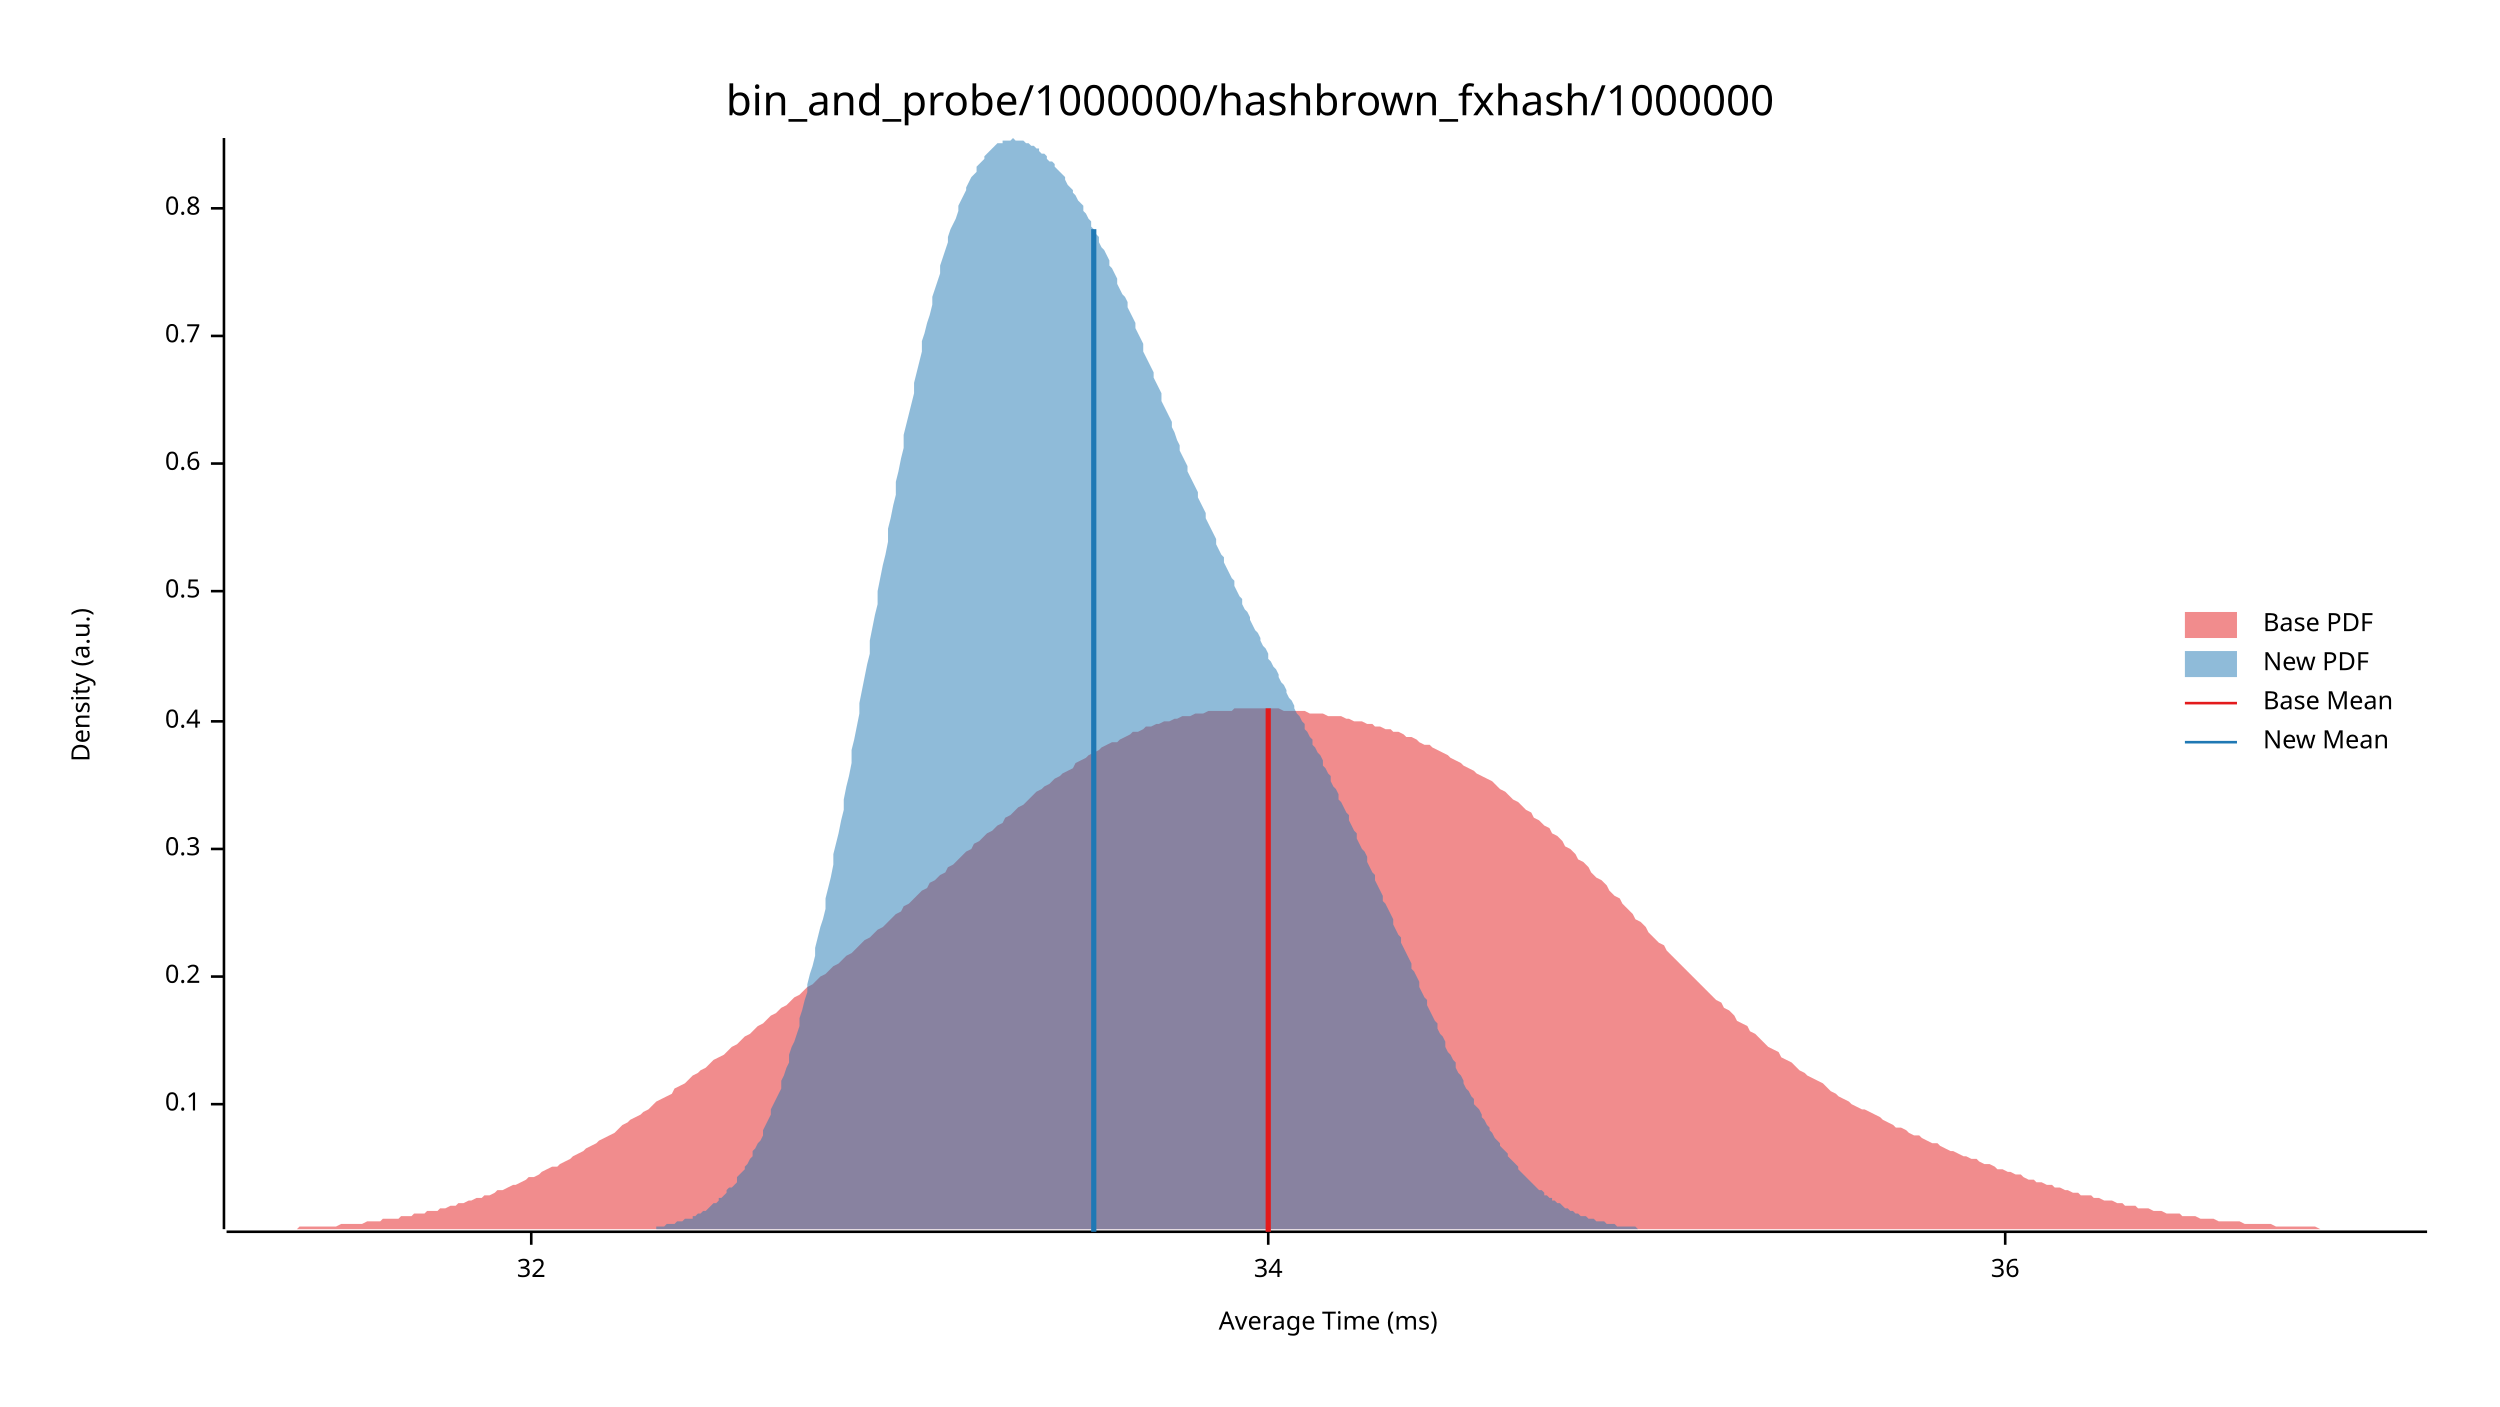
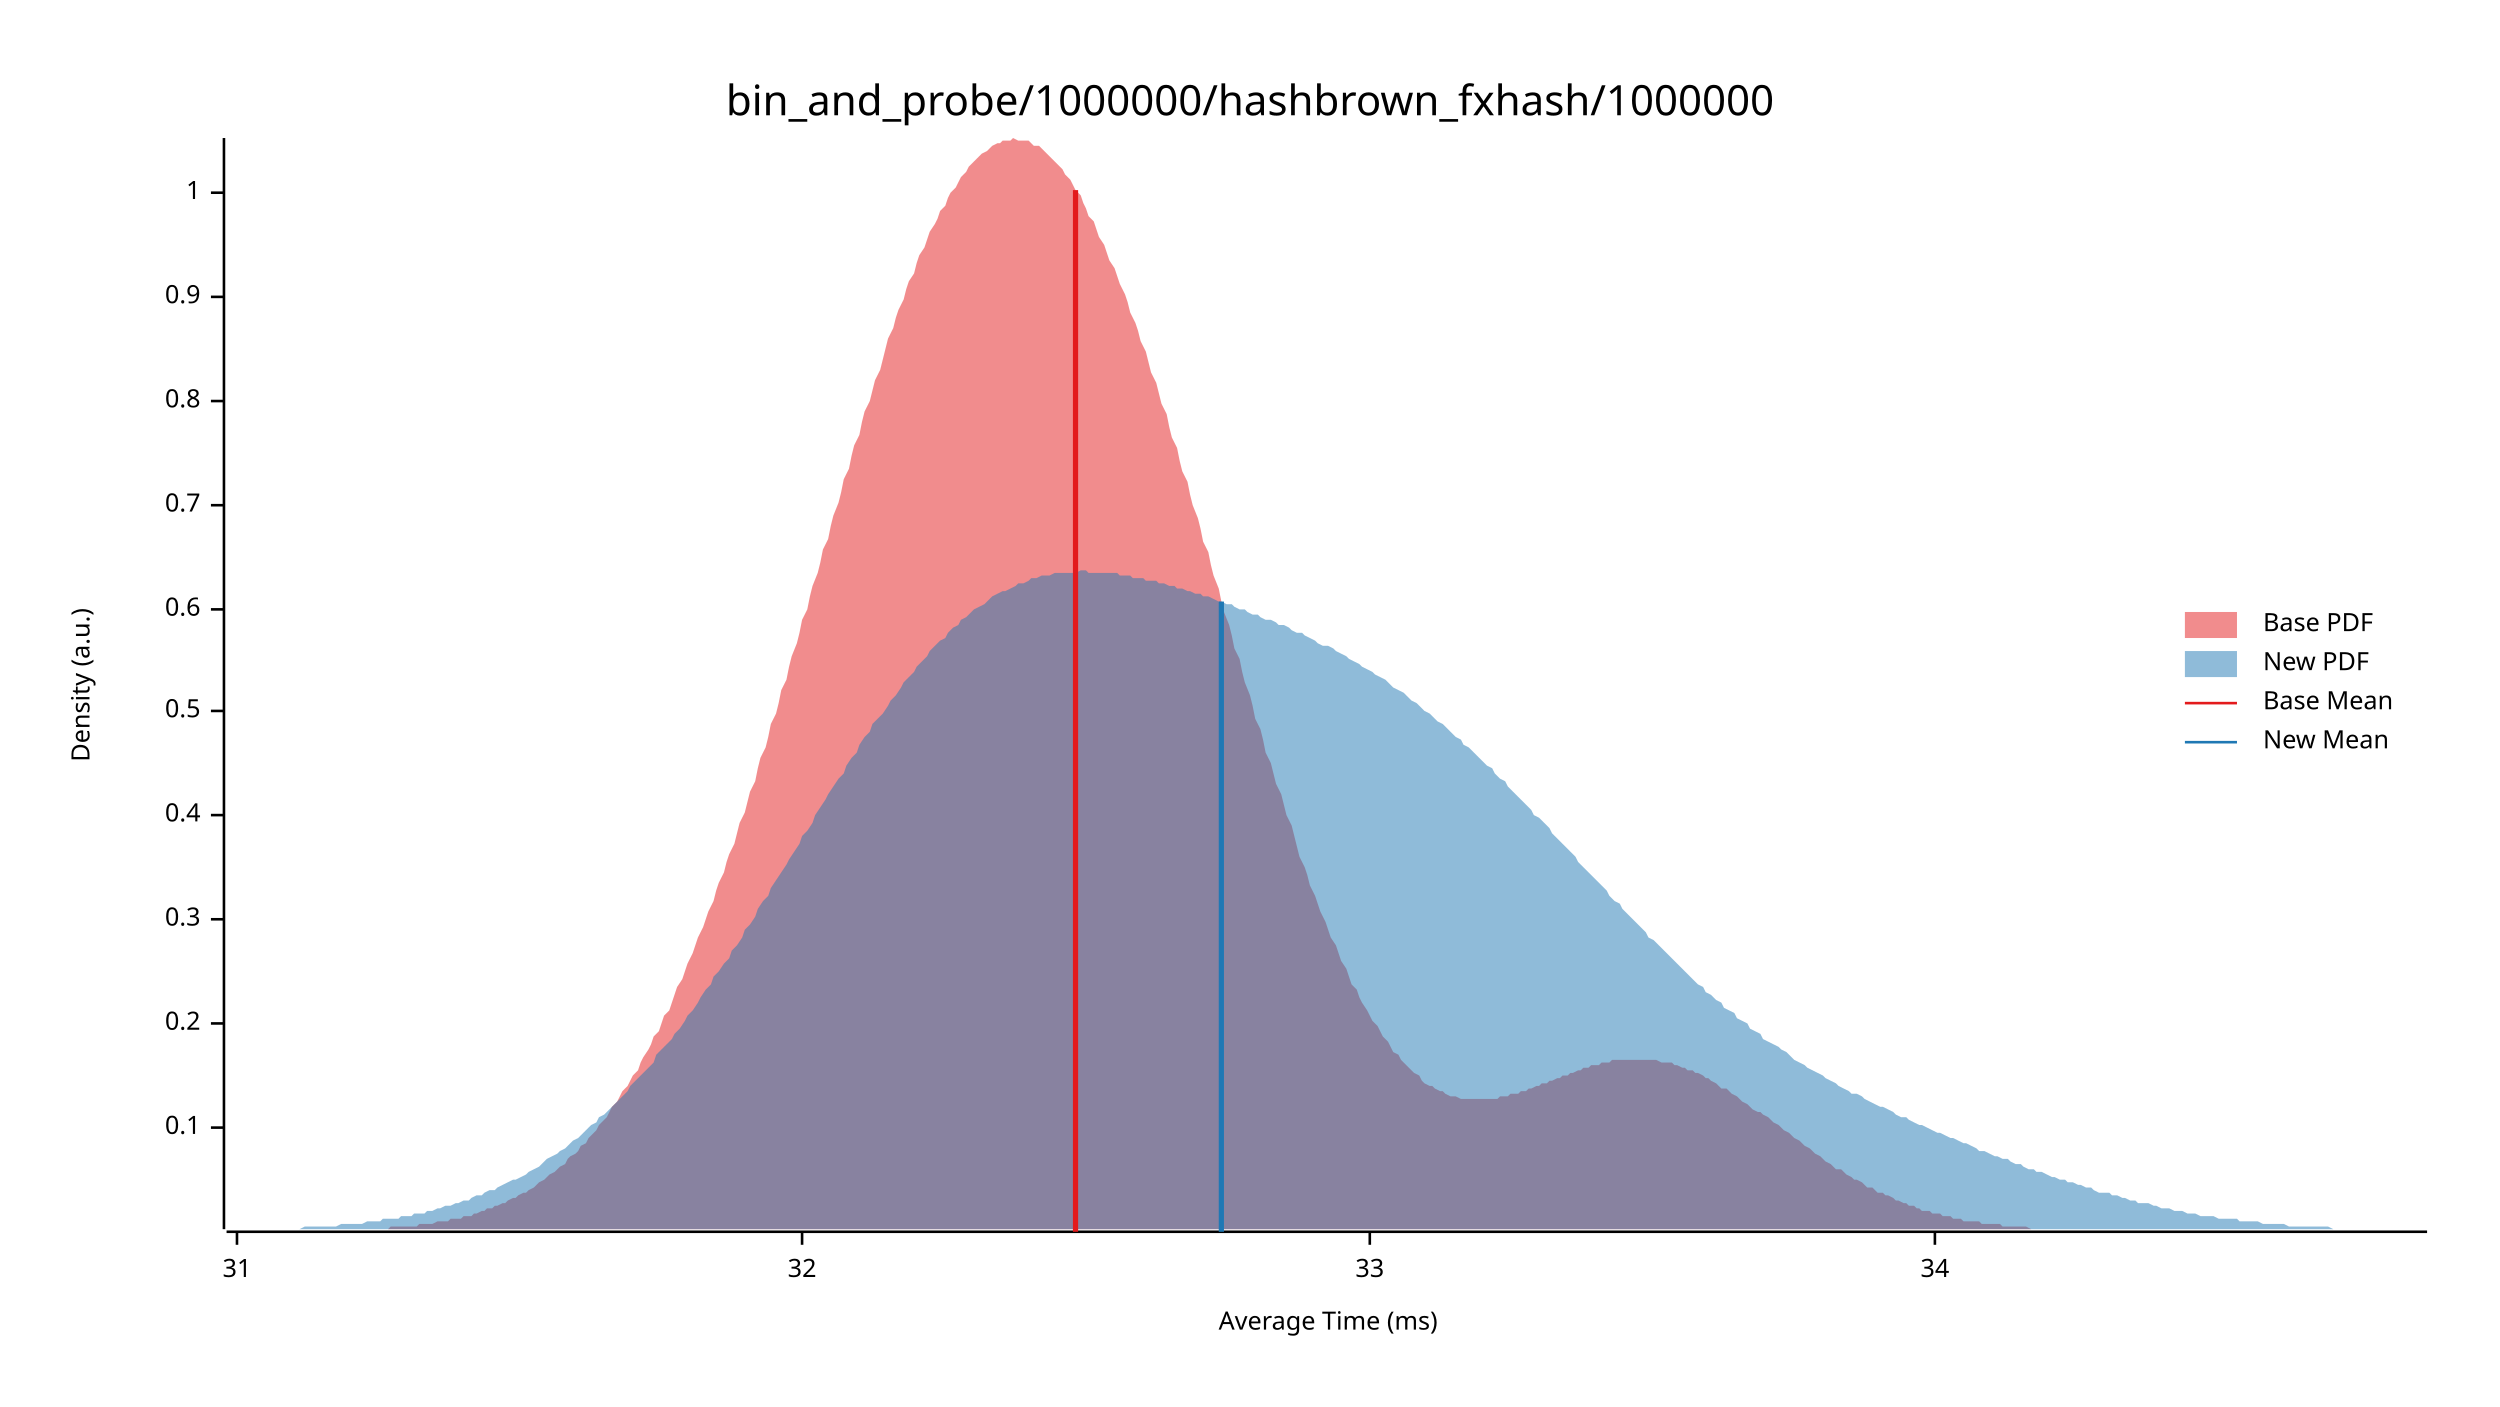
<svg xmlns="http://www.w3.org/2000/svg" width="960" height="540" viewBox="0 0 960 540">
  <text x="480" y="32" dy="0.76em" text-anchor="middle" font-family="sans-serif" font-size="16.129" opacity="1" fill="#000000">
bin_and_probe/1000000/hashbrown_fxhash/1000000
</text>
  <text x="27" y="263" dy="0.76em" text-anchor="middle" font-family="sans-serif" font-size="9.677" opacity="1" fill="#000000" transform="rotate(270, 27, 263)">
Density (a.u.)
</text>
  <text x="510" y="513" dy="-0.5ex" text-anchor="middle" font-family="sans-serif" font-size="9.677" opacity="1" fill="#000000">
Average Time (ms)
</text>
  <polyline fill="none" opacity="1" stroke="#000000" stroke-width="1" points="86,53 86,472 " />
-   <text x="77" y="424" dy="0.5ex" text-anchor="end" font-family="sans-serif" font-size="9.677" opacity="1" fill="#000000">
+   <text x="77" y="433" dy="0.5ex" text-anchor="end" font-family="sans-serif" font-size="9.677" opacity="1" fill="#000000">
0.1
</text>
-   <polyline fill="none" opacity="1" stroke="#000000" stroke-width="1" points="81,424 86,424 " />
-   <text x="77" y="375" dy="0.5ex" text-anchor="end" font-family="sans-serif" font-size="9.677" opacity="1" fill="#000000">
+   <polyline fill="none" opacity="1" stroke="#000000" stroke-width="1" points="81,433 86,433 " />
+   <text x="77" y="393" dy="0.5ex" text-anchor="end" font-family="sans-serif" font-size="9.677" opacity="1" fill="#000000">
0.2
</text>
-   <polyline fill="none" opacity="1" stroke="#000000" stroke-width="1" points="81,375 86,375 " />
-   <text x="77" y="326" dy="0.5ex" text-anchor="end" font-family="sans-serif" font-size="9.677" opacity="1" fill="#000000">
+   <polyline fill="none" opacity="1" stroke="#000000" stroke-width="1" points="81,393 86,393 " />
+   <text x="77" y="353" dy="0.5ex" text-anchor="end" font-family="sans-serif" font-size="9.677" opacity="1" fill="#000000">
0.3
</text>
-   <polyline fill="none" opacity="1" stroke="#000000" stroke-width="1" points="81,326 86,326 " />
-   <text x="77" y="277" dy="0.5ex" text-anchor="end" font-family="sans-serif" font-size="9.677" opacity="1" fill="#000000">
+   <polyline fill="none" opacity="1" stroke="#000000" stroke-width="1" points="81,353 86,353 " />
+   <text x="77" y="313" dy="0.5ex" text-anchor="end" font-family="sans-serif" font-size="9.677" opacity="1" fill="#000000">
0.4
</text>
-   <polyline fill="none" opacity="1" stroke="#000000" stroke-width="1" points="81,277 86,277 " />
-   <text x="77" y="227" dy="0.5ex" text-anchor="end" font-family="sans-serif" font-size="9.677" opacity="1" fill="#000000">
+   <polyline fill="none" opacity="1" stroke="#000000" stroke-width="1" points="81,313 86,313 " />
+   <text x="77" y="273" dy="0.5ex" text-anchor="end" font-family="sans-serif" font-size="9.677" opacity="1" fill="#000000">
0.5
</text>
-   <polyline fill="none" opacity="1" stroke="#000000" stroke-width="1" points="81,227 86,227 " />
-   <text x="77" y="178" dy="0.5ex" text-anchor="end" font-family="sans-serif" font-size="9.677" opacity="1" fill="#000000">
+   <polyline fill="none" opacity="1" stroke="#000000" stroke-width="1" points="81,273 86,273 " />
+   <text x="77" y="234" dy="0.5ex" text-anchor="end" font-family="sans-serif" font-size="9.677" opacity="1" fill="#000000">
0.6
</text>
-   <polyline fill="none" opacity="1" stroke="#000000" stroke-width="1" points="81,178 86,178 " />
-   <text x="77" y="129" dy="0.5ex" text-anchor="end" font-family="sans-serif" font-size="9.677" opacity="1" fill="#000000">
+   <polyline fill="none" opacity="1" stroke="#000000" stroke-width="1" points="81,234 86,234 " />
+   <text x="77" y="194" dy="0.5ex" text-anchor="end" font-family="sans-serif" font-size="9.677" opacity="1" fill="#000000">
0.7
</text>
-   <polyline fill="none" opacity="1" stroke="#000000" stroke-width="1" points="81,129 86,129 " />
-   <text x="77" y="80" dy="0.5ex" text-anchor="end" font-family="sans-serif" font-size="9.677" opacity="1" fill="#000000">
+   <polyline fill="none" opacity="1" stroke="#000000" stroke-width="1" points="81,194 86,194 " />
+   <text x="77" y="154" dy="0.5ex" text-anchor="end" font-family="sans-serif" font-size="9.677" opacity="1" fill="#000000">
0.8
</text>
-   <polyline fill="none" opacity="1" stroke="#000000" stroke-width="1" points="81,80 86,80 " />
+   <polyline fill="none" opacity="1" stroke="#000000" stroke-width="1" points="81,154 86,154 " />
+   <text x="77" y="114" dy="0.5ex" text-anchor="end" font-family="sans-serif" font-size="9.677" opacity="1" fill="#000000">
+ 0.9
+ </text>
+   <polyline fill="none" opacity="1" stroke="#000000" stroke-width="1" points="81,114 86,114 " />
+   <text x="77" y="74" dy="0.5ex" text-anchor="end" font-family="sans-serif" font-size="9.677" opacity="1" fill="#000000">
+ 1
+ </text>
+   <polyline fill="none" opacity="1" stroke="#000000" stroke-width="1" points="81,74 86,74 " />
  <polyline fill="none" opacity="1" stroke="#000000" stroke-width="1" points="87,473 932,473 " />
-   <text x="204" y="483" dy="0.76em" text-anchor="middle" font-family="sans-serif" font-size="9.677" opacity="1" fill="#000000">
+   <text x="91" y="483" dy="0.76em" text-anchor="middle" font-family="sans-serif" font-size="9.677" opacity="1" fill="#000000">
+ 31
+ </text>
+   <polyline fill="none" opacity="1" stroke="#000000" stroke-width="1" points="91,473 91,478 " />
+   <text x="308" y="483" dy="0.76em" text-anchor="middle" font-family="sans-serif" font-size="9.677" opacity="1" fill="#000000">
32
</text>
-   <polyline fill="none" opacity="1" stroke="#000000" stroke-width="1" points="204,473 204,478 " />
-   <text x="487" y="483" dy="0.76em" text-anchor="middle" font-family="sans-serif" font-size="9.677" opacity="1" fill="#000000">
+   <polyline fill="none" opacity="1" stroke="#000000" stroke-width="1" points="308,473 308,478 " />
+   <text x="526" y="483" dy="0.76em" text-anchor="middle" font-family="sans-serif" font-size="9.677" opacity="1" fill="#000000">
+ 33
+ </text>
+   <polyline fill="none" opacity="1" stroke="#000000" stroke-width="1" points="526,473 526,478 " />
+   <text x="743" y="483" dy="0.76em" text-anchor="middle" font-family="sans-serif" font-size="9.677" opacity="1" fill="#000000">
34
</text>
-   <polyline fill="none" opacity="1" stroke="#000000" stroke-width="1" points="487,473 487,478 " />
-   <text x="770" y="483" dy="0.76em" text-anchor="middle" font-family="sans-serif" font-size="9.677" opacity="1" fill="#000000">
- 36
- </text>
-   <polyline fill="none" opacity="1" stroke="#000000" stroke-width="1" points="770,473 770,478 " />
-   <polygon opacity="0.5" fill="#E31A1C" points="87,472 88,472 90,472 92,472 93,472 95,472 97,472 98,472 100,472 102,472 103,472 105,472 107,472 109,472 110,472 112,472 114,472 115,471 117,471 119,471 120,471 122,471 124,471 125,471 127,471 129,471 131,470 132,470 134,470 136,470 137,470 139,470 141,469 142,469 144,469 146,469 147,468 149,468 151,468 153,468 154,467 156,467 158,467 159,466 161,466 163,466 164,465 166,465 168,465 169,464 171,464 173,463 175,463 176,462 178,462 180,461 181,461 183,460 185,460 186,459 188,459 190,458 191,457 193,457 195,456 197,455 198,455 200,454 202,453 203,452 205,452 207,451 208,450 210,449 212,448 214,448 215,447 217,446 219,445 220,444 222,443 224,442 225,441 227,440 229,439 230,438 232,437 234,436 236,435 237,434 239,432 241,431 242,430 244,429 246,428 247,427 249,426 251,424 252,423 254,422 256,421 258,420 259,418 261,417 263,416 264,415 266,413 268,412 269,411 271,410 273,408 274,407 276,406 278,405 280,403 281,402 283,401 285,399 286,398 288,397 290,395 291,394 293,393 295,391 296,390 298,389 300,387 302,386 303,385 305,383 307,382 308,381 310,379 312,378 313,377 315,375 317,374 318,373 320,371 322,370 324,368 325,367 327,366 329,364 330,363 332,361 334,360 335,359 337,357 339,356 341,354 342,353 344,351 346,350 347,348 349,347 351,345 352,344 354,342 356,341 357,339 359,338 361,336 363,335 364,333 366,332 368,330 369,329 371,327 373,326 374,324 376,323 378,321 379,320 381,319 383,317 385,316 386,314 388,313 390,311 391,310 393,309 395,307 396,306 398,304 400,303 401,302 403,301 405,299 407,298 408,297 410,296 412,295 413,293 415,292 417,291 418,290 420,289 422,288 423,287 425,286 427,285 429,285 430,284 432,283 434,282 435,281 437,281 439,280 440,279 442,279 444,278 445,278 447,277 449,277 451,276 452,276 454,275 456,275 457,275 459,274 461,274 462,274 464,273 466,273 468,273 469,273 471,273 473,273 474,272 476,272 478,272 479,272 481,272 483,272 484,272 486,272 488,272 490,272 491,272 493,273 495,273 496,273 498,273 500,273 501,273 503,274 505,274 506,274 508,274 510,275 512,275 513,275 515,275 517,276 518,276 520,277 522,277 523,277 525,278 527,278 528,279 530,279 532,280 534,280 535,281 537,281 539,282 540,283 542,283 544,284 545,285 547,286 549,286 550,287 552,288 554,289 556,290 557,291 559,292 561,293 562,294 564,295 566,296 567,297 569,298 571,299 573,300 574,301 576,303 578,304 579,305 581,307 583,308 584,309 586,311 588,312 589,314 591,315 593,317 595,318 596,320 598,321 600,323 601,325 603,326 605,328 606,330 608,331 610,333 611,335 613,337 615,338 617,340 618,342 620,344 622,345 623,347 625,349 627,351 628,353 630,354 632,356 633,358 635,360 637,362 639,363 640,365 642,367 644,369 645,370 647,372 649,374 650,375 652,377 654,379 655,380 657,382 659,384 661,385 662,387 664,388 666,390 667,392 669,393 671,394 672,396 674,397 676,399 677,400 679,402 681,403 683,404 684,406 686,407 688,408 689,409 691,411 693,412 694,413 696,414 698,415 700,416 701,417 703,419 705,420 706,421 708,422 710,423 711,424 713,425 715,426 716,426 718,427 720,428 722,429 723,430 725,431 727,432 728,433 730,433 732,434 733,435 735,436 737,436 738,437 740,438 742,439 744,439 745,440 747,441 749,442 750,442 752,443 754,444 755,444 757,445 759,445 760,446 762,447 764,447 766,448 767,449 769,449 771,450 772,450 774,451 776,451 777,452 779,453 781,453 782,454 784,454 786,455 788,455 789,456 791,456 793,457 794,457 796,458 798,458 799,459 801,459 803,459 804,460 806,460 808,461 810,461 811,461 813,462 815,462 816,463 818,463 820,463 821,464 823,464 825,464 827,465 828,465 830,465 832,466 833,466 835,466 837,466 838,467 840,467 842,467 843,467 845,468 847,468 849,468 850,468 852,469 854,469 855,469 857,469 859,469 860,469 862,470 864,470 865,470 867,470 869,470 871,470 872,470 874,471 876,471 877,471 879,471 881,471 882,471 884,471 886,471 887,471 889,471 891,472 893,472 894,472 896,472 898,472 899,472 901,472 903,472 904,472 906,472 908,472 909,472 911,472 913,472 915,472 916,472 918,472 920,472 921,472 923,472 925,472 926,472 928,472 930,472 932,472 932,472 87,472 " />
-   <polygon opacity="0.5" fill="#1F78B4" points="252,471 253,471 254,471 255,471 255,471 256,470 257,470 258,470 259,470 259,470 260,469 261,469 262,469 262,469 263,468 264,468 265,468 266,468 266,467 267,467 268,466 269,466 269,466 270,465 271,465 272,464 272,464 273,463 274,462 275,462 276,461 276,460 277,460 278,459 279,458 279,457 280,456 281,456 282,455 283,454 283,452 284,451 285,450 286,449 286,448 287,447 288,445 289,444 289,442 290,441 291,439 292,438 293,436 293,434 294,432 295,430 296,428 296,426 297,424 298,422 299,420 300,418 300,415 301,413 302,410 303,408 303,405 304,402 305,400 306,397 307,394 307,391 308,388 309,384 310,381 310,378 311,374 312,371 313,367 313,364 314,360 315,356 316,353 317,349 317,345 318,341 319,337 320,332 320,328 321,324 322,320 323,315 324,311 324,307 325,302 326,298 327,293 327,288 328,284 329,279 330,274 330,270 331,265 332,260 333,255 334,251 334,246 335,241 336,236 337,232 337,227 338,222 339,217 340,213 341,208 341,203 342,199 343,194 344,190 344,185 345,181 346,176 347,172 347,167 348,163 349,159 350,155 351,151 351,147 352,143 353,139 354,135 354,131 355,128 356,124 357,121 358,117 358,114 359,111 360,108 361,105 361,102 362,99 363,96 364,93 364,91 365,88 366,86 367,84 368,81 368,79 369,77 370,75 371,73 371,72 372,70 373,68 374,67 375,66 375,64 376,63 377,62 378,61 378,60 379,59 380,58 381,57 381,57 382,56 383,55 384,55 385,55 385,54 386,54 387,54 388,54 388,54 389,53 390,54 391,54 392,54 392,54 393,54 394,55 395,55 395,55 396,56 397,56 398,57 399,57 399,58 400,59 401,59 402,60 402,61 403,62 404,62 405,63 405,64 406,65 407,66 408,67 409,68 409,69 410,71 411,72 412,73 412,74 413,75 414,77 415,78 416,79 416,81 417,82 418,84 419,85 419,87 420,88 421,90 422,91 422,93 423,95 424,96 425,98 426,100 426,102 427,103 428,105 429,107 429,109 430,111 431,113 432,114 433,116 433,118 434,120 435,122 436,124 436,126 437,128 438,130 439,132 439,135 440,137 441,139 442,141 443,143 443,145 444,147 445,149 446,151 446,154 447,156 448,158 449,160 450,162 450,164 451,166 452,169 453,171 453,173 454,175 455,177 456,179 456,181 457,183 458,185 459,187 460,189 460,191 461,193 462,195 463,197 463,199 464,201 465,203 466,205 467,207 467,209 468,211 469,213 470,214 470,216 471,218 472,220 473,222 474,223 474,225 475,227 476,229 477,230 477,232 478,234 479,235 480,237 480,238 481,240 482,242 483,243 484,245 484,246 485,248 486,249 487,251 487,253 488,254 489,256 490,257 491,259 491,260 492,262 493,263 494,265 494,266 495,268 496,269 497,271 497,272 498,274 499,275 500,277 501,278 501,280 502,281 503,283 504,284 504,286 505,287 506,289 507,290 508,292 508,294 509,295 510,297 511,298 511,300 512,302 513,303 514,305 514,307 515,308 516,310 517,312 518,313 518,315 519,317 520,319 521,320 521,322 522,324 523,326 524,327 525,329 525,331 526,333 527,335 528,336 528,338 529,340 530,342 531,344 531,346 532,347 533,349 534,351 535,353 535,355 536,357 537,359 538,360 538,362 539,364 540,366 541,368 542,370 542,372 543,373 544,375 545,377 545,379 546,381 547,383 548,384 548,386 549,388 550,390 551,392 552,393 552,395 553,397 554,398 555,400 555,402 556,404 557,405 558,407 559,408 559,410 560,412 561,413 562,415 562,416 563,418 564,419 565,421 566,422 566,424 567,425 568,426 569,428 569,429 570,430 571,432 572,433 572,434 573,435 574,437 575,438 576,439 576,440 577,441 578,442 579,443 579,444 580,445 581,446 582,447 583,448 583,449 584,450 585,451 586,452 586,452 587,453 588,454 589,455 589,455 590,456 591,457 592,457 593,458 593,459 594,459 595,460 596,460 596,461 597,461 598,462 599,462 600,463 600,463 601,464 602,464 603,465 603,465 604,465 605,466 606,466 606,466 607,467 608,467 609,467 610,468 610,468 611,468 612,468 613,469 613,469 614,469 615,469 616,469 617,470 617,470 618,470 619,470 620,470 620,470 621,471 622,471 623,471 623,471 624,471 625,471 626,471 627,471 627,471 628,471 629,472 630,472 630,472 631,472 632,472 633,472 634,472 634,472 635,472 636,472 637,472 637,472 638,472 638,472 252,472 " />
-   <polyline fill="none" opacity="1" stroke="#E31A1C" stroke-width="2" points="487,473 487,272 " />
-   <polyline fill="none" opacity="1" stroke="#1F78B4" stroke-width="2" points="420,473 420,88 " />
+   <polyline fill="none" opacity="1" stroke="#000000" stroke-width="1" points="743,473 743,478 " />
+   <polygon opacity="0.5" fill="#E31A1C" points="134,472 136,472 137,472 138,472 140,472 141,472 142,472 144,472 145,472 146,472 148,472 149,472 150,471 152,471 153,471 154,471 156,471 157,471 158,471 160,471 161,470 162,470 164,470 165,470 166,470 168,469 169,469 170,469 172,469 173,468 174,468 176,468 177,468 178,467 179,467 181,467 182,466 183,466 185,465 186,465 187,464 189,464 190,463 191,463 193,462 194,462 195,461 197,460 198,460 199,459 201,458 202,458 203,457 205,456 206,455 207,454 209,453 210,452 211,451 213,450 214,449 215,448 217,447 218,445 219,444 221,443 222,442 223,440 225,439 226,437 227,436 229,434 230,432 231,431 233,429 234,427 235,425 237,423 238,421 239,419 241,417 242,415 243,413 245,411 246,408 247,406 249,403 250,401 251,398 253,396 254,393 255,390 257,388 258,385 259,382 260,379 262,376 263,373 264,370 266,366 267,363 268,360 270,356 271,353 272,350 274,346 275,342 276,339 278,335 279,331 280,328 282,324 283,320 284,316 286,312 287,308 288,304 290,300 291,295 292,291 294,287 295,283 296,278 298,274 299,270 300,265 302,261 303,256 304,252 306,247 307,243 308,238 310,234 311,229 312,225 314,220 315,216 316,211 318,207 319,202 320,198 322,193 323,189 324,184 326,180 327,175 328,171 330,167 331,162 332,158 334,154 335,150 336,146 338,142 339,138 340,134 341,130 343,126 344,122 345,119 347,115 348,111 349,108 351,105 352,101 353,98 355,95 356,92 357,89 359,86 360,84 361,81 363,79 364,76 365,74 367,72 368,70 369,68 371,66 372,64 373,63 375,61 376,60 377,59 379,58 380,57 381,56 383,55 384,55 385,54 387,54 388,54 389,53 391,54 392,54 393,54 395,54 396,55 397,56 399,56 400,57 401,58 403,60 404,61 405,62 407,64 408,65 409,67 411,69 412,71 413,73 415,75 416,78 417,80 418,83 420,85 421,88 422,91 424,94 425,97 426,100 428,103 429,106 430,109 432,113 433,116 434,120 436,124 437,127 438,131 440,135 441,139 442,143 444,147 445,151 446,155 448,159 449,164 450,168 452,172 453,177 454,181 456,185 457,190 458,194 460,199 461,203 462,208 464,212 465,217 466,221 468,226 469,231 470,235 472,240 473,244 474,249 476,253 477,258 478,262 480,267 481,271 482,276 484,280 485,284 486,289 488,293 489,297 490,301 492,305 493,309 494,313 496,317 497,321 498,325 499,329 501,333 502,336 503,340 505,344 506,347 507,350 509,354 510,357 511,360 513,363 514,366 515,369 517,372 518,375 519,378 521,380 522,383 523,385 525,388 526,390 527,392 529,394 530,396 531,398 533,400 534,402 535,404 537,405 538,407 539,408 541,410 542,411 543,412 545,413 546,415 547,416 549,417 550,417 551,418 553,419 554,419 555,420 557,421 558,421 559,421 561,422 562,422 563,422 565,422 566,422 567,422 569,422 570,422 571,422 573,422 574,422 575,422 576,421 578,421 579,421 580,420 582,420 583,420 584,419 586,419 587,418 588,418 590,417 591,417 592,416 594,416 595,415 596,415 598,414 599,414 600,413 602,413 603,412 604,412 606,411 607,411 608,410 610,410 611,409 612,409 614,409 615,408 616,408 618,408 619,407 620,407 622,407 623,407 624,407 626,407 627,407 628,407 630,407 631,407 632,407 634,407 635,407 636,407 638,408 639,408 640,408 642,408 643,409 644,409 646,410 647,410 648,411 650,411 651,412 652,412 654,413 655,414 656,414 657,415 659,416 660,417 661,418 663,418 664,419 665,420 667,421 668,422 669,423 671,424 672,425 673,426 675,427 676,427 677,428 679,429 680,430 681,431 683,432 684,433 685,434 687,435 688,436 689,437 691,438 692,439 693,440 695,441 696,442 697,443 699,444 700,445 701,446 703,447 704,448 705,449 707,449 708,450 709,451 711,452 712,453 713,453 715,454 716,455 717,456 719,456 720,457 721,458 723,458 724,459 725,459 727,460 728,461 729,461 731,462 732,462 733,463 735,463 736,464 737,464 738,465 740,465 741,465 742,466 744,466 745,466 746,467 748,467 749,467 750,468 752,468 753,468 754,469 756,469 757,469 758,469 760,469 761,470 762,470 764,470 765,470 766,470 768,470 769,471 770,471 772,471 773,471 774,471 776,471 777,471 778,471 780,472 781,472 782,472 784,472 785,472 786,472 788,472 789,472 790,472 792,472 793,472 794,472 796,472 797,472 797,472 134,472 " />
+   <polygon opacity="0.5" fill="#1F78B4" points="87,472 88,472 90,472 92,472 93,472 95,472 97,472 98,472 100,472 102,472 103,472 105,472 107,472 109,472 110,472 112,472 114,472 115,472 117,471 119,471 120,471 122,471 124,471 125,471 127,471 129,471 131,470 132,470 134,470 136,470 137,470 139,470 141,469 142,469 144,469 146,469 147,468 149,468 151,468 153,468 154,467 156,467 158,467 159,466 161,466 163,466 164,465 166,465 168,464 169,464 171,463 173,463 175,462 176,462 178,461 180,461 181,460 183,459 185,459 186,458 188,457 190,457 191,456 193,455 195,454 197,453 198,453 200,452 202,451 203,450 205,449 207,448 208,447 210,445 212,444 214,443 215,442 217,441 219,439 220,438 222,437 224,435 225,434 227,432 229,431 230,429 232,428 234,426 236,424 237,423 239,421 241,419 242,417 244,415 246,413 247,412 249,410 251,408 252,405 254,403 256,401 258,399 259,397 261,395 263,392 264,390 266,388 268,385 269,383 271,380 273,378 274,375 276,373 278,370 280,368 281,365 283,363 285,360 286,357 288,355 290,352 291,349 293,346 295,344 296,341 298,338 300,335 302,332 303,330 305,327 307,324 308,321 310,319 312,316 313,313 315,310 317,307 318,305 320,302 322,299 324,297 325,294 327,291 329,289 330,286 332,283 334,281 335,278 337,276 339,274 341,271 342,269 344,267 346,264 347,262 349,260 351,258 352,256 354,254 356,252 357,250 359,248 361,246 363,245 364,243 366,241 368,240 369,238 371,237 373,235 374,234 376,233 378,232 379,231 381,229 383,228 385,227 386,227 388,226 390,225 391,224 393,224 395,223 396,222 398,222 400,221 401,221 403,221 405,220 407,220 408,220 410,220 412,220 413,220 415,219 417,219 418,220 420,220 422,220 423,220 425,220 427,220 429,220 430,221 432,221 434,221 435,222 437,222 439,222 440,223 442,223 444,223 445,224 447,224 449,225 451,225 452,226 454,226 456,227 457,227 459,228 461,228 462,229 464,229 466,230 468,231 469,231 471,232 473,232 474,233 476,234 478,234 479,235 481,236 483,236 484,237 486,238 488,238 490,239 491,240 493,240 495,241 496,242 498,243 500,243 501,244 503,245 505,246 506,247 508,248 510,248 512,249 513,250 515,251 517,252 518,253 520,254 522,255 523,256 525,257 527,258 528,259 530,260 532,261 534,263 535,264 537,265 539,266 540,267 542,269 544,270 545,271 547,273 549,274 550,275 552,277 554,278 556,280 557,281 559,283 561,284 562,286 564,287 566,289 567,290 569,292 571,294 573,295 574,297 576,299 578,300 579,302 581,304 583,306 584,307 586,309 588,311 589,313 591,314 593,316 595,318 596,320 598,322 600,324 601,325 603,327 605,329 606,331 608,333 610,335 611,336 613,338 615,340 617,342 618,344 620,346 622,347 623,349 625,351 627,353 628,354 630,356 632,358 633,360 635,361 637,363 639,365 640,366 642,368 644,370 645,371 647,373 649,375 650,376 652,378 654,379 655,381 657,382 659,384 661,385 662,387 664,388 666,389 667,391 669,392 671,393 672,395 674,396 676,397 677,399 679,400 681,401 683,402 684,403 686,404 688,406 689,407 691,408 693,409 694,410 696,411 698,412 700,413 701,414 703,415 705,416 706,417 708,418 710,419 711,420 713,420 715,421 716,422 718,423 720,424 722,425 723,425 725,426 727,427 728,428 730,429 732,429 733,430 735,431 737,432 738,432 740,433 742,434 744,435 745,435 747,436 749,437 750,437 752,438 754,439 755,439 757,440 759,441 760,442 762,442 764,443 766,444 767,444 769,445 771,445 772,446 774,447 776,447 777,448 779,449 781,449 782,450 784,450 786,451 788,452 789,452 791,453 793,453 794,454 796,454 798,455 799,455 801,456 803,456 804,457 806,458 808,458 810,458 811,459 813,459 815,460 816,460 818,461 820,461 821,462 823,462 825,462 827,463 828,463 830,464 832,464 833,464 835,465 837,465 838,465 840,466 842,466 843,466 845,467 847,467 849,467 850,467 852,468 854,468 855,468 857,468 859,468 860,469 862,469 864,469 865,469 867,469 869,470 871,470 872,470 874,470 876,470 877,470 879,471 881,471 882,471 884,471 886,471 887,471 889,471 891,471 893,471 894,471 896,472 898,472 899,472 901,472 903,472 904,472 906,472 908,472 909,472 911,472 913,472 915,472 916,472 918,472 920,472 921,472 923,472 925,472 926,472 928,472 930,472 932,472 932,472 87,472 " />
+   <polyline fill="none" opacity="1" stroke="#E31A1C" stroke-width="2" points="413,473 413,73 " />
+   <polyline fill="none" opacity="1" stroke="#1F78B4" stroke-width="2" points="469,473 469,231 " />
  <text x="869" y="235" dy="0.76em" text-anchor="start" font-family="sans-serif" font-size="9.677" opacity="1" fill="#000000">
Base PDF
</text>
  <text x="869" y="250" dy="0.76em" text-anchor="start" font-family="sans-serif" font-size="9.677" opacity="1" fill="#000000">
New PDF
</text>
  <text x="869" y="265" dy="0.76em" text-anchor="start" font-family="sans-serif" font-size="9.677" opacity="1" fill="#000000">
Base Mean
</text>
  <text x="869" y="280" dy="0.76em" text-anchor="start" font-family="sans-serif" font-size="9.677" opacity="1" fill="#000000">
New Mean
</text>
  <rect x="839" y="235" width="20" height="10" opacity="0.5" fill="#E31A1C" stroke="none" />
  <rect x="839" y="250" width="20" height="10" opacity="0.5" fill="#1F78B4" stroke="none" />
  <polyline fill="none" opacity="1" stroke="#E31A1C" stroke-width="1" points="839,270 859,270 " />
  <polyline fill="none" opacity="1" stroke="#1F78B4" stroke-width="1" points="839,285 859,285 " />
</svg>
